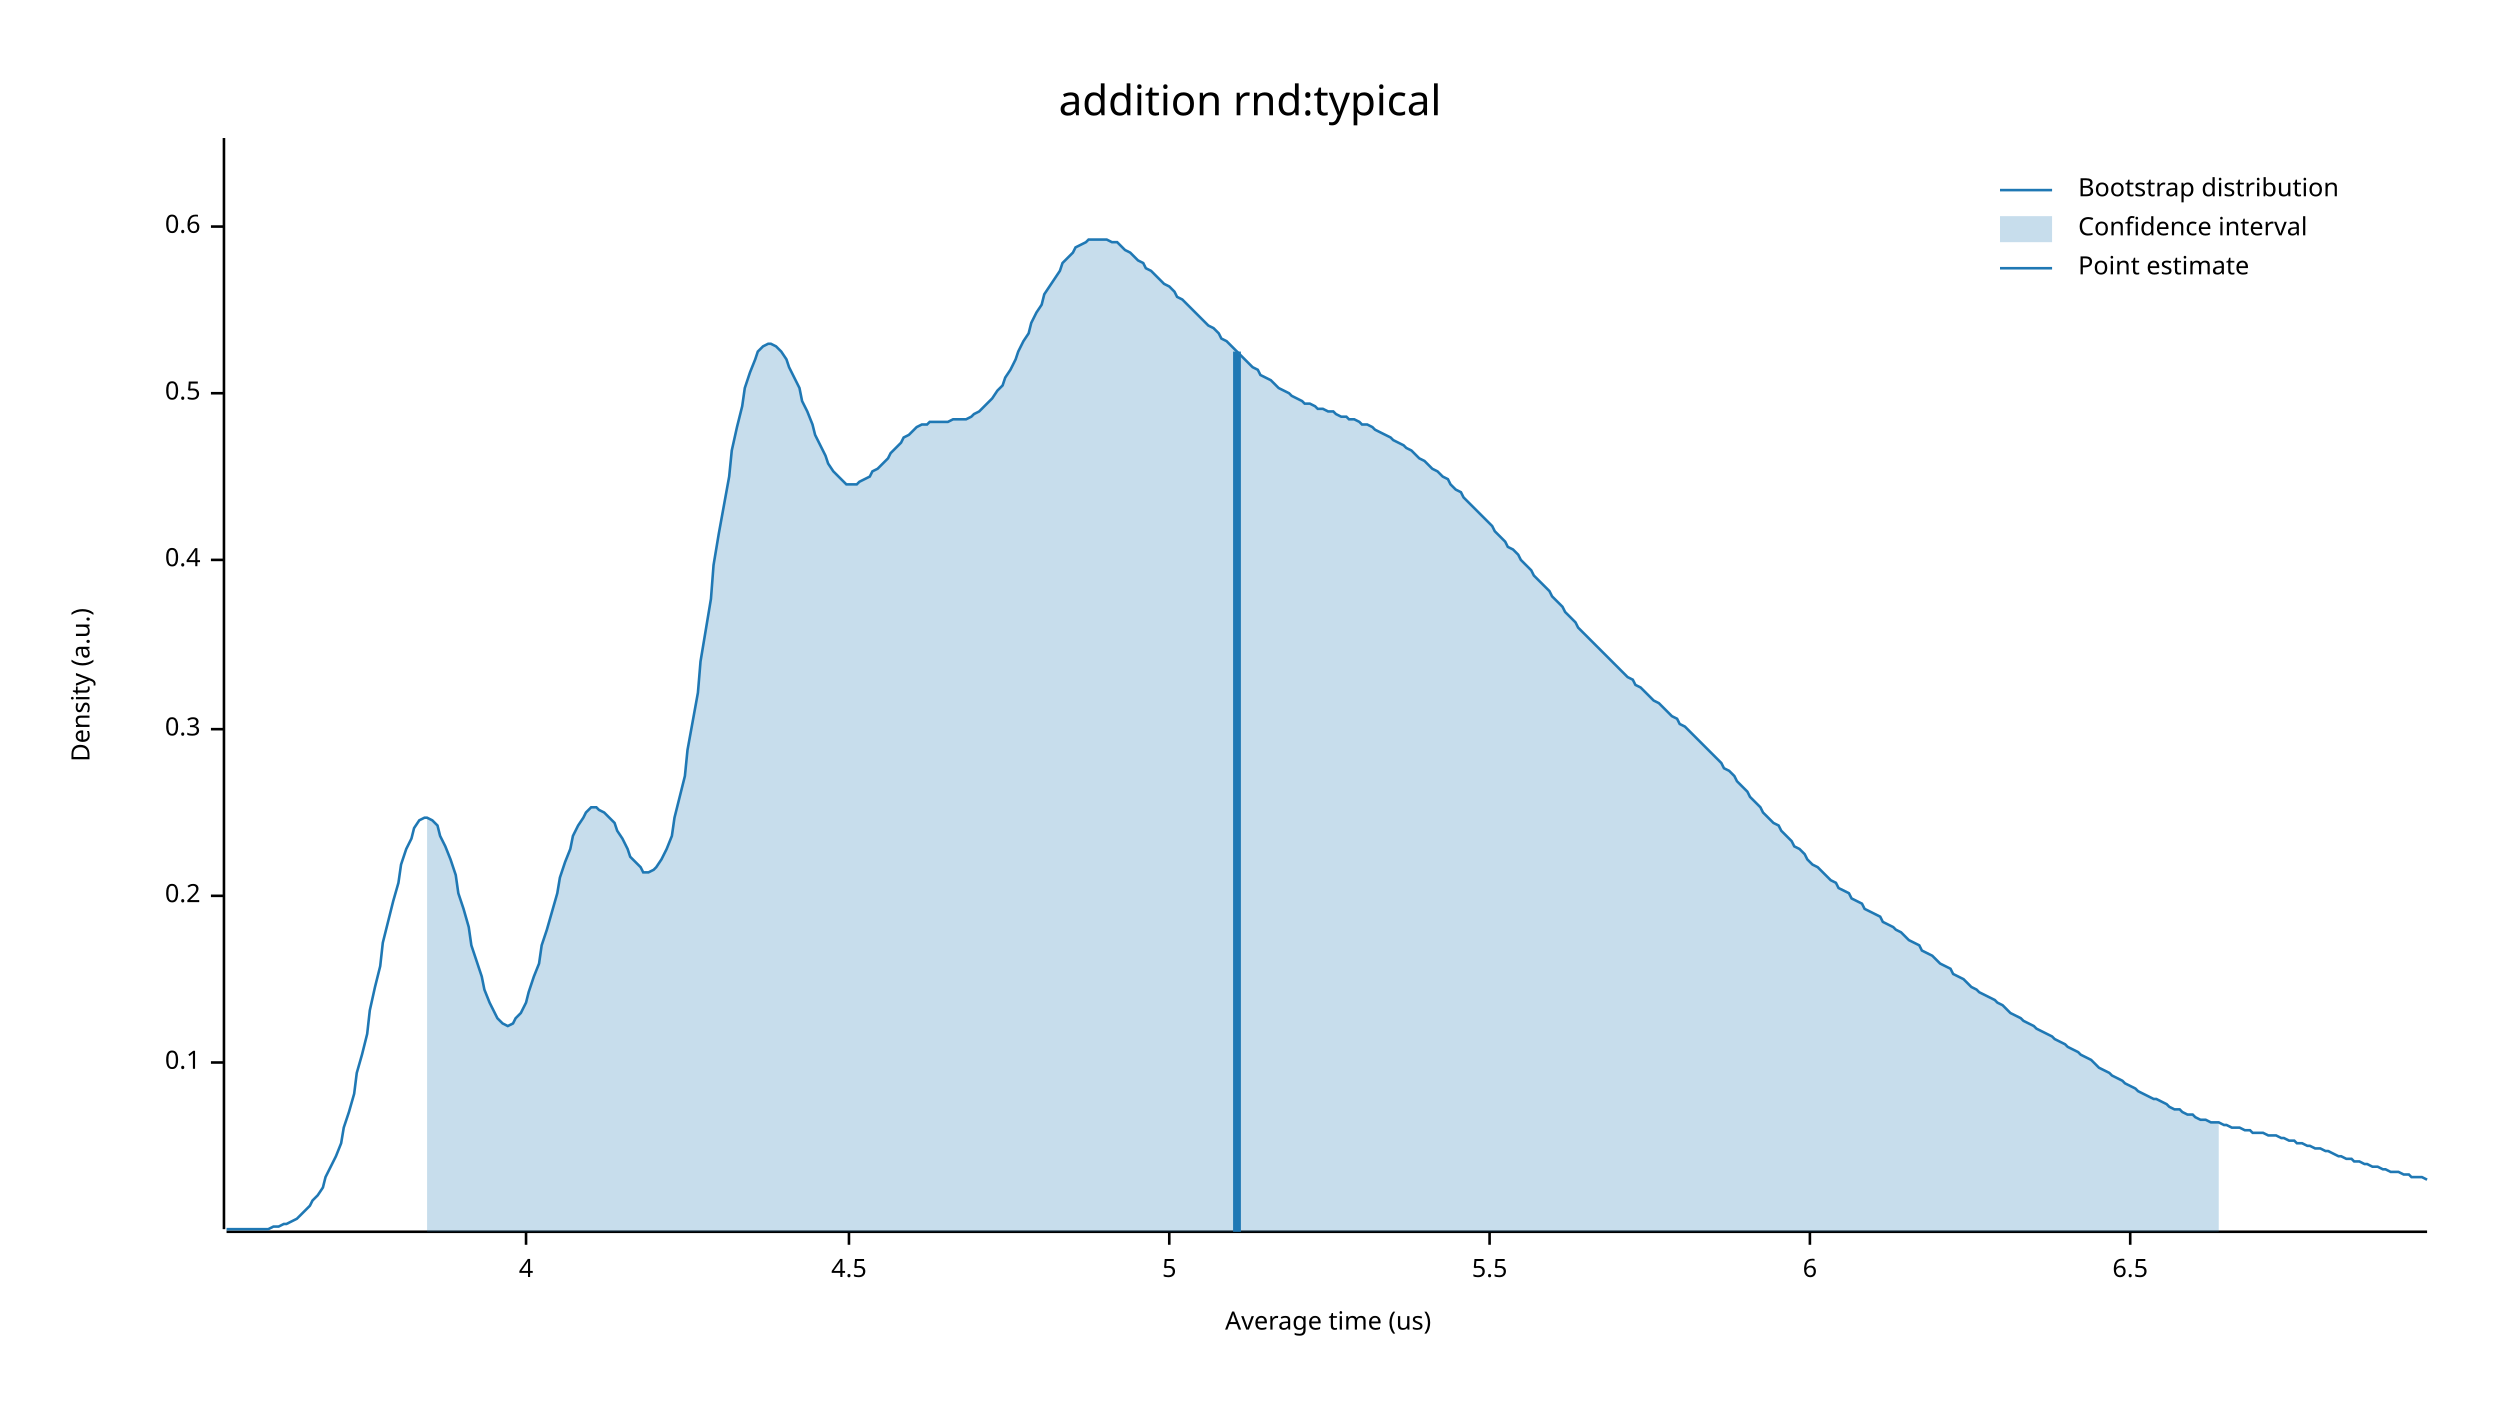
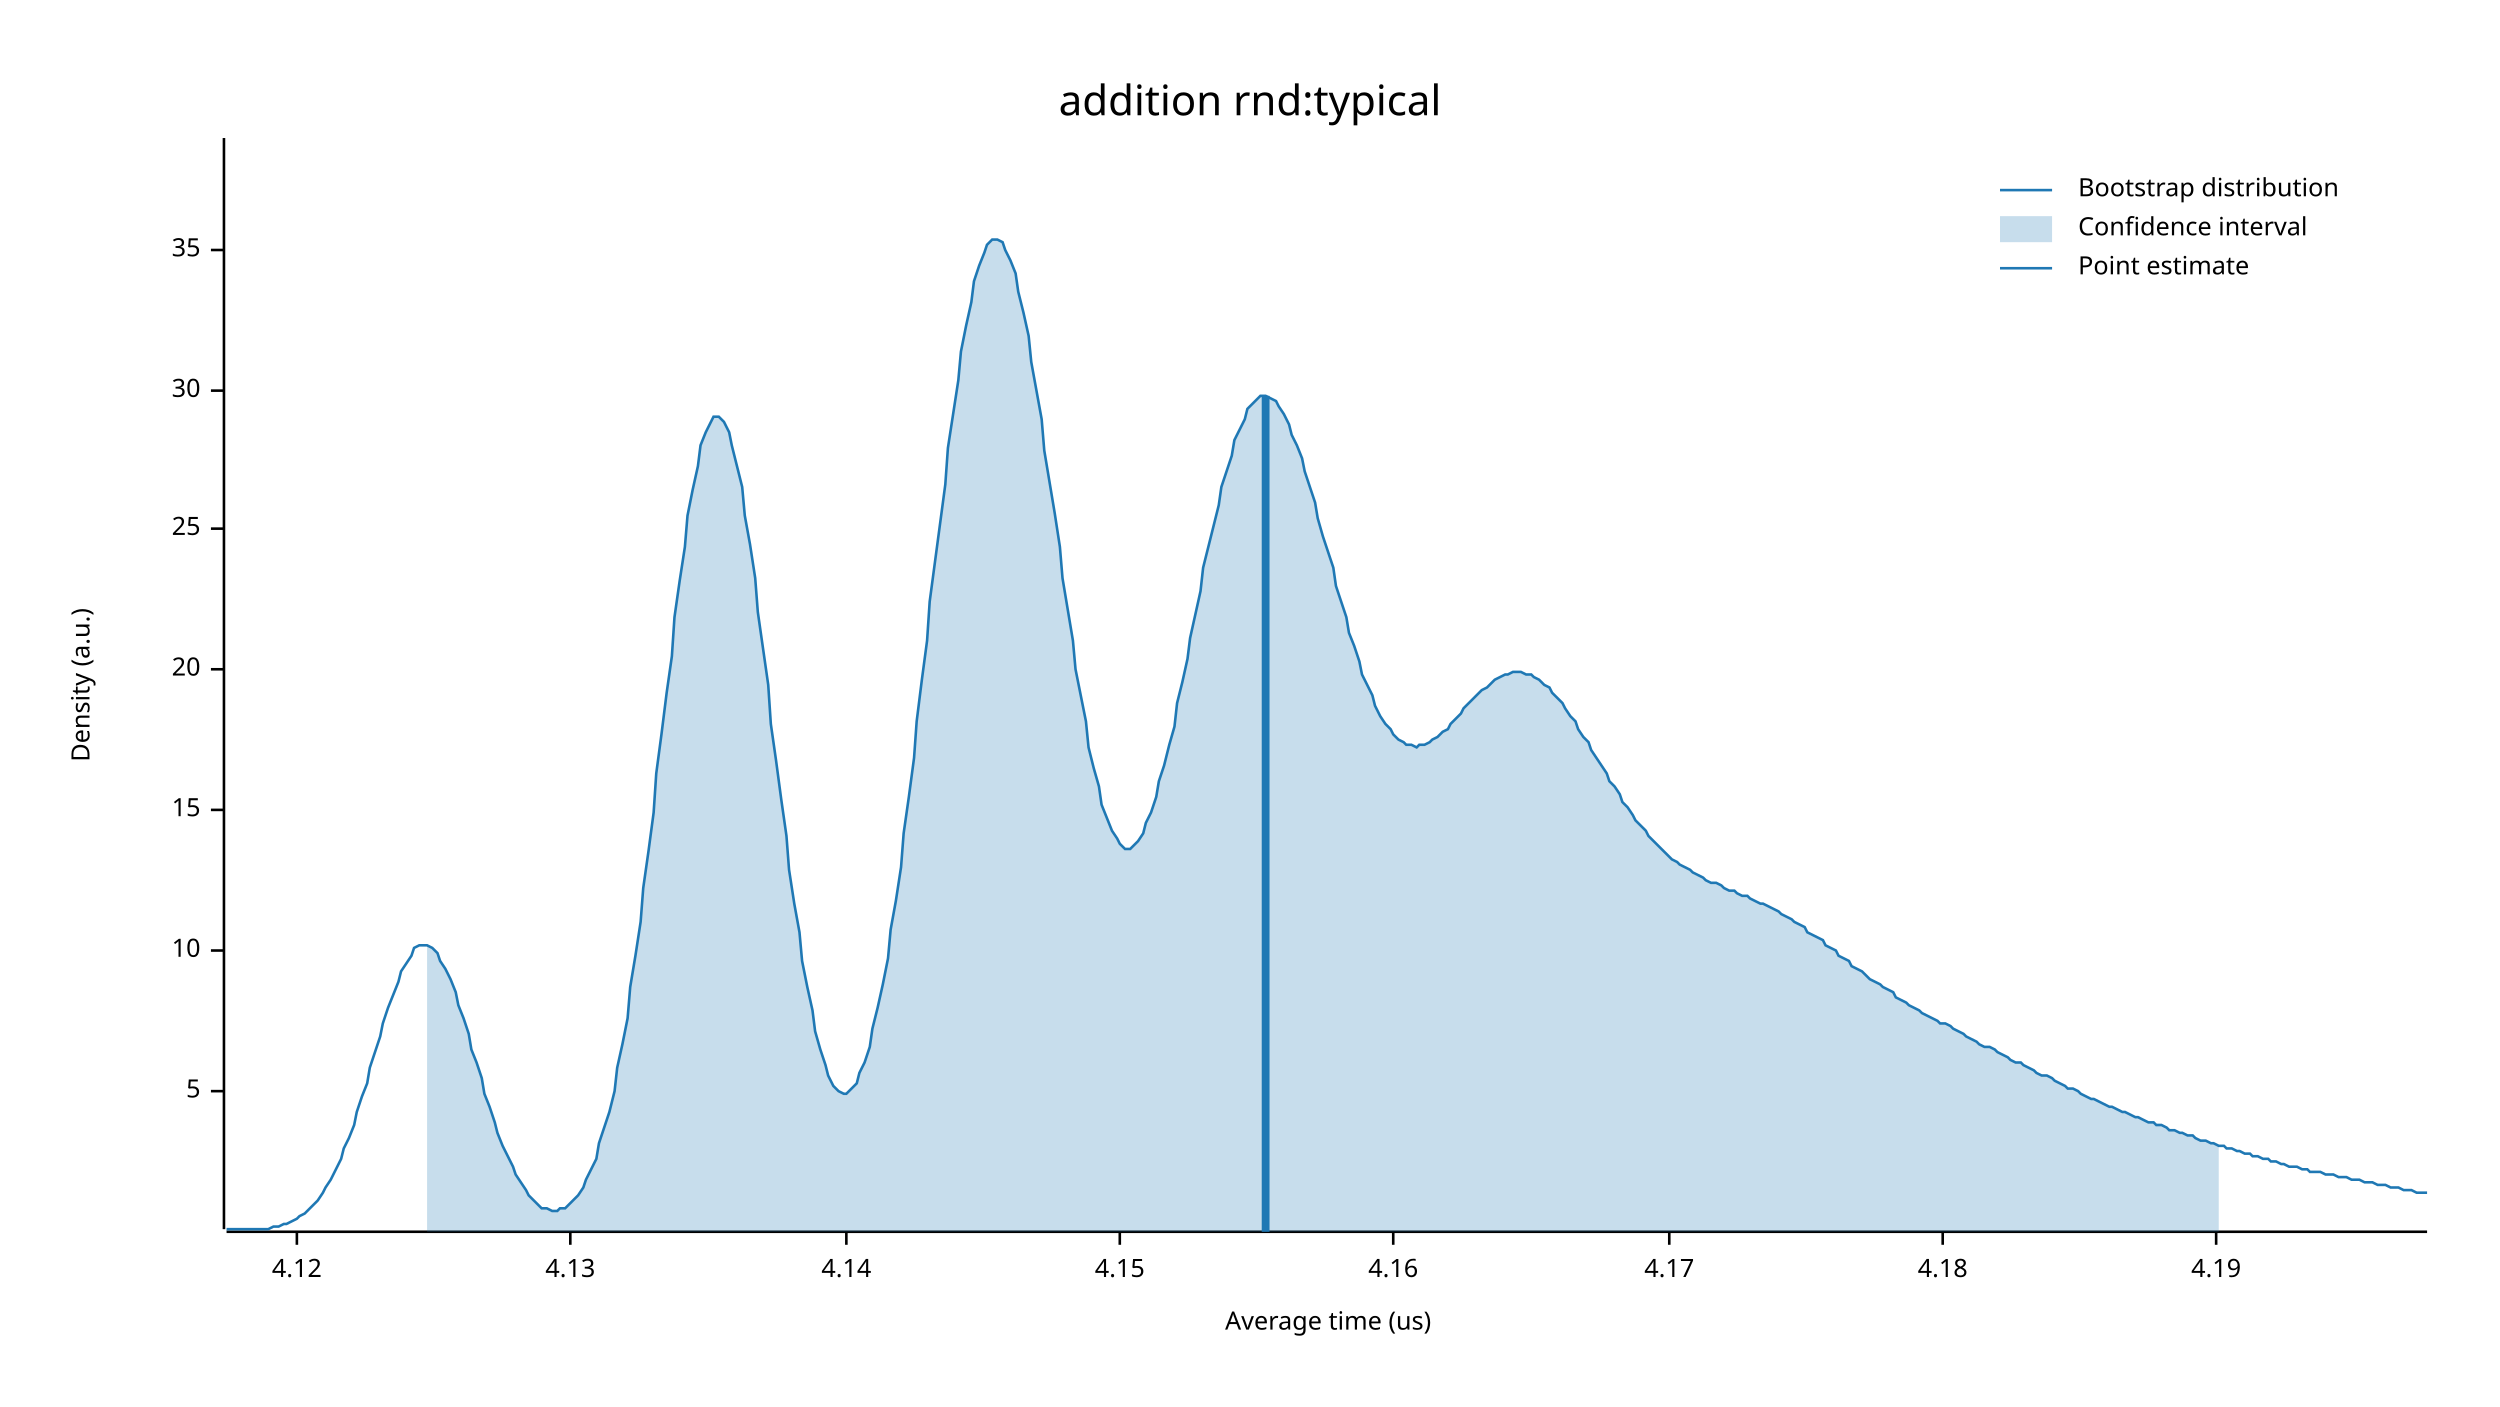
<svg xmlns="http://www.w3.org/2000/svg" width="960" height="540" viewBox="0 0 960 540">
  <text x="480" y="32" dy="0.76em" text-anchor="middle" font-family="sans-serif" font-size="16.129" opacity="1" fill="#000000">
addition rnd:typical
</text>
  <text x="27" y="263" dy="0.76em" text-anchor="middle" font-family="sans-serif" font-size="9.677" opacity="1" fill="#000000" transform="rotate(270, 27, 263)">
Density (a.u.)
</text>
  <text x="510" y="513" dy="-0.5ex" text-anchor="middle" font-family="sans-serif" font-size="9.677" opacity="1" fill="#000000">
Average time (us)
</text>
  <polyline fill="none" opacity="1" stroke="#000000" stroke-width="1" points="86,53 86,472 " />
-   <text x="77" y="408" dy="0.5ex" text-anchor="end" font-family="sans-serif" font-size="9.677" opacity="1" fill="#000000">
- 0.1
- </text>
-   <polyline fill="none" opacity="1" stroke="#000000" stroke-width="1" points="81,408 86,408 " />
-   <text x="77" y="344" dy="0.5ex" text-anchor="end" font-family="sans-serif" font-size="9.677" opacity="1" fill="#000000">
- 0.2
- </text>
-   <polyline fill="none" opacity="1" stroke="#000000" stroke-width="1" points="81,344 86,344 " />
-   <text x="77" y="280" dy="0.5ex" text-anchor="end" font-family="sans-serif" font-size="9.677" opacity="1" fill="#000000">
- 0.3
- </text>
-   <polyline fill="none" opacity="1" stroke="#000000" stroke-width="1" points="81,280 86,280 " />
-   <text x="77" y="215" dy="0.5ex" text-anchor="end" font-family="sans-serif" font-size="9.677" opacity="1" fill="#000000">
- 0.4
- </text>
-   <polyline fill="none" opacity="1" stroke="#000000" stroke-width="1" points="81,215 86,215 " />
-   <text x="77" y="151" dy="0.5ex" text-anchor="end" font-family="sans-serif" font-size="9.677" opacity="1" fill="#000000">
- 0.5
- </text>
-   <polyline fill="none" opacity="1" stroke="#000000" stroke-width="1" points="81,151 86,151 " />
-   <text x="77" y="87" dy="0.5ex" text-anchor="end" font-family="sans-serif" font-size="9.677" opacity="1" fill="#000000">
- 0.6
- </text>
-   <polyline fill="none" opacity="1" stroke="#000000" stroke-width="1" points="81,87 86,87 " />
-   <polyline fill="none" opacity="1" stroke="#000000" stroke-width="1" points="87,473 932,473 " />
-   <text x="202" y="483" dy="0.76em" text-anchor="middle" font-family="sans-serif" font-size="9.677" opacity="1" fill="#000000">
- 4
- </text>
-   <polyline fill="none" opacity="1" stroke="#000000" stroke-width="1" points="202,473 202,478 " />
-   <text x="326" y="483" dy="0.76em" text-anchor="middle" font-family="sans-serif" font-size="9.677" opacity="1" fill="#000000">
- 4.5
- </text>
-   <polyline fill="none" opacity="1" stroke="#000000" stroke-width="1" points="326,473 326,478 " />
-   <text x="449" y="483" dy="0.76em" text-anchor="middle" font-family="sans-serif" font-size="9.677" opacity="1" fill="#000000">
+   <text x="77" y="419" dy="0.5ex" text-anchor="end" font-family="sans-serif" font-size="9.677" opacity="1" fill="#000000">
5
</text>
-   <polyline fill="none" opacity="1" stroke="#000000" stroke-width="1" points="449,473 449,478 " />
-   <text x="572" y="483" dy="0.76em" text-anchor="middle" font-family="sans-serif" font-size="9.677" opacity="1" fill="#000000">
- 5.5
+   <polyline fill="none" opacity="1" stroke="#000000" stroke-width="1" points="81,419 86,419 " />
+   <text x="77" y="365" dy="0.5ex" text-anchor="end" font-family="sans-serif" font-size="9.677" opacity="1" fill="#000000">
+ 10
</text>
-   <polyline fill="none" opacity="1" stroke="#000000" stroke-width="1" points="572,473 572,478 " />
-   <text x="695" y="483" dy="0.76em" text-anchor="middle" font-family="sans-serif" font-size="9.677" opacity="1" fill="#000000">
- 6
+   <polyline fill="none" opacity="1" stroke="#000000" stroke-width="1" points="81,365 86,365 " />
+   <text x="77" y="311" dy="0.5ex" text-anchor="end" font-family="sans-serif" font-size="9.677" opacity="1" fill="#000000">
+ 15
</text>
-   <polyline fill="none" opacity="1" stroke="#000000" stroke-width="1" points="695,473 695,478 " />
-   <text x="818" y="483" dy="0.76em" text-anchor="middle" font-family="sans-serif" font-size="9.677" opacity="1" fill="#000000">
- 6.5
+   <polyline fill="none" opacity="1" stroke="#000000" stroke-width="1" points="81,311 86,311 " />
+   <text x="77" y="257" dy="0.5ex" text-anchor="end" font-family="sans-serif" font-size="9.677" opacity="1" fill="#000000">
+ 20
</text>
-   <polyline fill="none" opacity="1" stroke="#000000" stroke-width="1" points="818,473 818,478 " />
-   <polyline fill="none" opacity="1" stroke="#1F78B4" stroke-width="1" points="87,472 88,472 90,472 92,472 93,472 95,472 97,472 98,472 100,472 102,472 103,472 105,471 107,471 109,470 110,470 112,469 114,468 115,467 117,465 119,463 120,461 122,459 124,456 125,452 127,448 129,444 131,439 132,433 134,427 136,420 137,412 139,405 141,397 142,388 144,379 146,371 147,362 149,354 151,346 153,339 154,332 156,326 158,322 159,318 161,315 163,314 164,314 166,315 168,317 169,321 171,325 173,330 175,336 176,343 178,349 180,356 181,363 183,369 185,375 186,380 188,385 190,389 191,391 193,393 195,394 197,393 198,391 200,389 202,385 203,381 205,375 207,370 208,363 210,357 212,350 214,343 215,337 217,331 219,326 220,321 222,317 224,314 225,312 227,310 229,310 230,311 232,312 234,314 236,316 237,319 239,322 241,326 242,329 244,331 246,333 247,335 249,335 251,334 252,333 254,330 256,326 258,321 259,314 261,306 263,298 264,288 266,277 268,266 269,254 271,242 273,230 274,217 276,205 278,194 280,183 281,173 283,164 285,156 286,149 288,143 290,138 291,135 293,133 295,132 296,132 298,133 300,135 302,138 303,141 305,145 307,149 308,154 310,158 312,163 313,167 315,171 317,175 318,178 320,181 322,183 324,185 325,186 327,186 329,186 330,185 332,184 334,183 335,181 337,180 339,178 341,176 342,174 344,172 346,170 347,168 349,167 351,165 352,164 354,163 356,163 357,162 359,162 361,162 363,162 364,162 366,161 368,161 369,161 371,161 373,160 374,159 376,158 378,156 379,155 381,153 383,150 385,148 386,145 388,142 390,138 391,135 393,131 395,128 396,124 398,120 400,117 401,113 403,110 405,107 407,104 408,101 410,99 412,97 413,95 415,94 417,93 418,92 420,92 422,92 423,92 425,92 427,93 429,93 430,94 432,96 434,97 435,98 437,100 439,101 440,103 442,104 444,106 445,107 447,109 449,110 451,112 452,114 454,115 456,117 457,118 459,120 461,122 462,123 464,125 466,126 468,128 469,130 471,131 473,133 474,134 476,136 478,138 479,139 481,141 483,142 484,144 486,145 488,146 490,148 491,149 493,150 495,151 496,152 498,153 500,154 501,155 503,155 505,156 506,157 508,157 510,158 512,158 513,159 515,160 517,160 518,161 520,161 522,162 523,163 525,163 527,164 528,165 530,166 532,167 534,168 535,169 537,170 539,171 540,172 542,173 544,175 545,176 547,177 549,179 550,180 552,181 554,183 556,184 557,186 559,188 561,189 562,191 564,193 566,195 567,196 569,198 571,200 573,202 574,204 576,206 578,208 579,210 581,211 583,213 584,215 586,217 588,219 589,221 591,223 593,225 595,227 596,229 598,231 600,233 601,235 603,237 605,239 606,241 608,243 610,245 611,246 613,248 615,250 617,252 618,253 620,255 622,257 623,258 625,260 627,261 628,263 630,264 632,266 633,267 635,269 637,270 639,272 640,273 642,275 644,276 645,278 647,279 649,281 650,282 652,284 654,286 655,287 657,289 659,291 661,293 662,295 664,296 666,298 667,300 669,302 671,304 672,306 674,308 676,310 677,312 679,314 681,316 683,317 684,319 686,321 688,323 689,325 691,326 693,328 694,330 696,332 698,333 700,335 701,336 703,338 705,339 706,341 708,342 710,343 711,345 713,346 715,347 716,349 718,350 720,351 722,352 723,354 725,355 727,356 728,357 730,358 732,360 733,361 735,362 737,363 738,365 740,366 742,367 744,369 745,370 747,371 749,372 750,374 752,375 754,376 755,377 757,379 759,380 760,381 762,382 764,383 766,384 767,385 769,386 771,388 772,389 774,390 776,391 777,392 779,393 781,394 782,395 784,396 786,397 788,398 789,399 791,400 793,401 794,402 796,403 798,404 799,405 801,406 803,407 804,408 806,410 808,411 810,412 811,413 813,414 815,415 816,416 818,417 820,418 821,419 823,420 825,421 827,422 828,422 830,423 832,424 833,425 835,426 837,426 838,427 840,428 842,428 843,429 845,430 847,430 849,431 850,431 852,431 854,432 855,432 857,433 859,433 860,433 862,434 864,434 865,435 867,435 869,435 871,436 872,436 874,436 876,437 877,437 879,438 881,438 882,439 884,439 886,440 887,440 889,441 891,441 893,442 894,442 896,443 898,444 899,444 901,445 903,445 904,446 906,446 908,447 909,447 911,448 913,448 915,449 916,449 918,450 920,450 921,450 923,451 925,451 926,452 928,452 930,452 932,453 " />
-   <polygon opacity="0.25" fill="#1F78B4" points="164,314 166,315 168,317 169,321 171,325 173,330 175,336 176,343 178,349 180,356 181,363 183,369 185,375 186,380 188,385 190,389 191,391 193,393 195,394 197,393 198,391 200,389 202,385 203,381 205,375 207,370 208,363 210,357 212,350 214,343 215,337 217,331 219,326 220,321 222,317 224,314 225,312 227,310 229,310 230,311 232,312 234,314 236,316 237,319 239,322 241,326 242,329 244,331 246,333 247,335 249,335 251,334 252,333 254,330 256,326 258,321 259,314 261,306 263,298 264,288 266,277 268,266 269,254 271,242 273,230 274,217 276,205 278,194 280,183 281,173 283,164 285,156 286,149 288,143 290,138 291,135 293,133 295,132 296,132 298,133 300,135 302,138 303,141 305,145 307,149 308,154 310,158 312,163 313,167 315,171 317,175 318,178 320,181 322,183 324,185 325,186 327,186 329,186 330,185 332,184 334,183 335,181 337,180 339,178 341,176 342,174 344,172 346,170 347,168 349,167 351,165 352,164 354,163 356,163 357,162 359,162 361,162 363,162 364,162 366,161 368,161 369,161 371,161 373,160 374,159 376,158 378,156 379,155 381,153 383,150 385,148 386,145 388,142 390,138 391,135 393,131 395,128 396,124 398,120 400,117 401,113 403,110 405,107 407,104 408,101 410,99 412,97 413,95 415,94 417,93 418,92 420,92 422,92 423,92 425,92 427,93 429,93 430,94 432,96 434,97 435,98 437,100 439,101 440,103 442,104 444,106 445,107 447,109 449,110 451,112 452,114 454,115 456,117 457,118 459,120 461,122 462,123 464,125 466,126 468,128 469,130 471,131 473,133 474,134 476,136 478,138 479,139 481,141 483,142 484,144 486,145 488,146 490,148 491,149 493,150 495,151 496,152 498,153 500,154 501,155 503,155 505,156 506,157 508,157 510,158 512,158 513,159 515,160 517,160 518,161 520,161 522,162 523,163 525,163 527,164 528,165 530,166 532,167 534,168 535,169 537,170 539,171 540,172 542,173 544,175 545,176 547,177 549,179 550,180 552,181 554,183 556,184 557,186 559,188 561,189 562,191 564,193 566,195 567,196 569,198 571,200 573,202 574,204 576,206 578,208 579,210 581,211 583,213 584,215 586,217 588,219 589,221 591,223 593,225 595,227 596,229 598,231 600,233 601,235 603,237 605,239 606,241 608,243 610,245 611,246 613,248 615,250 617,252 618,253 620,255 622,257 623,258 625,260 627,261 628,263 630,264 632,266 633,267 635,269 637,270 639,272 640,273 642,275 644,276 645,278 647,279 649,281 650,282 652,284 654,286 655,287 657,289 659,291 661,293 662,295 664,296 666,298 667,300 669,302 671,304 672,306 674,308 676,310 677,312 679,314 681,316 683,317 684,319 686,321 688,323 689,325 691,326 693,328 694,330 696,332 698,333 700,335 701,336 703,338 705,339 706,341 708,342 710,343 711,345 713,346 715,347 716,349 718,350 720,351 722,352 723,354 725,355 727,356 728,357 730,358 732,360 733,361 735,362 737,363 738,365 740,366 742,367 744,369 745,370 747,371 749,372 750,374 752,375 754,376 755,377 757,379 759,380 760,381 762,382 764,383 766,384 767,385 769,386 771,388 772,389 774,390 776,391 777,392 779,393 781,394 782,395 784,396 786,397 788,398 789,399 791,400 793,401 794,402 796,403 798,404 799,405 801,406 803,407 804,408 806,410 808,411 810,412 811,413 813,414 815,415 816,416 818,417 820,418 821,419 823,420 825,421 827,422 828,422 830,423 832,424 833,425 835,426 837,426 838,427 840,428 842,428 843,429 845,430 847,430 849,431 850,431 852,431 852,473 164,473 " />
-   <polyline fill="none" opacity="1" stroke="#1F78B4" stroke-width="3" points="475,473 475,135 " />
+   <polyline fill="none" opacity="1" stroke="#000000" stroke-width="1" points="81,257 86,257 " />
+   <text x="77" y="203" dy="0.5ex" text-anchor="end" font-family="sans-serif" font-size="9.677" opacity="1" fill="#000000">
+ 25
+ </text>
+   <polyline fill="none" opacity="1" stroke="#000000" stroke-width="1" points="81,203 86,203 " />
+   <text x="77" y="150" dy="0.5ex" text-anchor="end" font-family="sans-serif" font-size="9.677" opacity="1" fill="#000000">
+ 30
+ </text>
+   <polyline fill="none" opacity="1" stroke="#000000" stroke-width="1" points="81,150 86,150 " />
+   <text x="77" y="96" dy="0.5ex" text-anchor="end" font-family="sans-serif" font-size="9.677" opacity="1" fill="#000000">
+ 35
+ </text>
+   <polyline fill="none" opacity="1" stroke="#000000" stroke-width="1" points="81,96 86,96 " />
+   <polyline fill="none" opacity="1" stroke="#000000" stroke-width="1" points="87,473 932,473 " />
+   <text x="114" y="483" dy="0.76em" text-anchor="middle" font-family="sans-serif" font-size="9.677" opacity="1" fill="#000000">
+ 4.12
+ </text>
+   <polyline fill="none" opacity="1" stroke="#000000" stroke-width="1" points="114,473 114,478 " />
+   <text x="219" y="483" dy="0.76em" text-anchor="middle" font-family="sans-serif" font-size="9.677" opacity="1" fill="#000000">
+ 4.13
+ </text>
+   <polyline fill="none" opacity="1" stroke="#000000" stroke-width="1" points="219,473 219,478 " />
+   <text x="325" y="483" dy="0.76em" text-anchor="middle" font-family="sans-serif" font-size="9.677" opacity="1" fill="#000000">
+ 4.14
+ </text>
+   <polyline fill="none" opacity="1" stroke="#000000" stroke-width="1" points="325,473 325,478 " />
+   <text x="430" y="483" dy="0.76em" text-anchor="middle" font-family="sans-serif" font-size="9.677" opacity="1" fill="#000000">
+ 4.15
+ </text>
+   <polyline fill="none" opacity="1" stroke="#000000" stroke-width="1" points="430,473 430,478 " />
+   <text x="535" y="483" dy="0.76em" text-anchor="middle" font-family="sans-serif" font-size="9.677" opacity="1" fill="#000000">
+ 4.16
+ </text>
+   <polyline fill="none" opacity="1" stroke="#000000" stroke-width="1" points="535,473 535,478 " />
+   <text x="641" y="483" dy="0.76em" text-anchor="middle" font-family="sans-serif" font-size="9.677" opacity="1" fill="#000000">
+ 4.17
+ </text>
+   <polyline fill="none" opacity="1" stroke="#000000" stroke-width="1" points="641,473 641,478 " />
+   <text x="746" y="483" dy="0.76em" text-anchor="middle" font-family="sans-serif" font-size="9.677" opacity="1" fill="#000000">
+ 4.18
+ </text>
+   <polyline fill="none" opacity="1" stroke="#000000" stroke-width="1" points="746,473 746,478 " />
+   <text x="851" y="483" dy="0.76em" text-anchor="middle" font-family="sans-serif" font-size="9.677" opacity="1" fill="#000000">
+ 4.19
+ </text>
+   <polyline fill="none" opacity="1" stroke="#000000" stroke-width="1" points="851,473 851,478 " />
+   <polyline fill="none" opacity="1" stroke="#1F78B4" stroke-width="1" points="87,472 88,472 90,472 92,472 93,472 95,472 97,472 98,472 100,472 102,472 103,472 105,471 107,471 109,470 110,470 112,469 114,468 115,467 117,466 119,464 120,463 122,461 124,458 125,456 127,453 129,449 131,445 132,441 134,437 136,432 137,427 139,421 141,416 142,410 144,404 146,398 147,393 149,387 151,382 153,377 154,373 156,370 158,367 159,364 161,363 163,363 164,363 166,364 168,366 169,369 171,372 173,376 175,381 176,386 178,391 180,397 181,403 183,408 185,414 186,420 188,425 190,431 191,435 193,440 195,444 197,448 198,451 200,454 202,457 203,459 205,461 207,463 208,464 210,464 212,465 214,465 215,464 217,464 219,462 220,461 222,459 224,456 225,453 227,449 229,445 230,439 232,433 234,427 236,419 237,410 239,401 241,391 242,379 244,367 246,354 247,341 249,327 251,312 252,297 254,282 256,266 258,252 259,237 261,223 263,210 264,198 266,188 268,179 269,171 271,166 273,162 274,160 276,160 278,162 280,166 281,171 283,179 285,187 286,198 288,209 290,222 291,235 293,249 295,263 296,278 298,292 300,307 302,321 303,334 305,347 307,358 308,369 310,379 312,388 313,396 315,403 317,409 318,413 320,417 322,419 324,420 325,420 327,418 329,416 330,412 332,408 334,402 335,395 337,387 339,378 341,368 342,357 344,346 346,333 347,320 349,306 351,291 352,277 354,261 356,246 357,231 359,216 361,201 363,186 364,172 366,159 368,146 369,135 371,125 373,116 374,108 376,102 378,97 379,94 381,92 383,92 385,93 386,96 388,100 390,105 391,112 393,120 395,129 396,139 398,150 400,161 401,173 403,185 405,197 407,210 408,222 410,234 412,246 413,257 415,267 417,277 418,287 420,295 422,302 423,309 425,314 427,319 429,322 430,324 432,326 434,326 435,325 437,323 439,320 440,316 442,312 444,306 445,300 447,294 449,286 451,279 452,270 454,262 456,253 457,245 459,236 461,227 462,218 464,210 466,202 468,194 469,187 471,181 473,175 474,169 476,165 478,161 479,157 481,155 483,153 484,152 486,152 488,153 490,154 491,156 493,159 495,163 496,167 498,171 500,176 501,181 503,187 505,193 506,199 508,206 510,212 512,218 513,225 515,231 517,237 518,243 520,248 522,254 523,259 525,263 527,267 528,271 530,275 532,278 534,280 535,282 537,284 539,285 540,286 542,286 544,287 545,286 547,286 549,285 550,284 552,283 554,281 556,280 557,278 559,276 561,274 562,272 564,270 566,268 567,267 569,265 571,264 573,262 574,261 576,260 578,259 579,259 581,258 583,258 584,258 586,259 588,259 589,260 591,261 593,263 595,264 596,266 598,268 600,270 601,272 603,275 605,277 606,280 608,283 610,285 611,288 613,291 615,294 617,297 618,300 620,302 622,305 623,308 625,310 627,313 628,315 630,317 632,319 633,321 635,323 637,325 639,327 640,328 642,330 644,331 645,332 647,333 649,334 650,335 652,336 654,337 655,338 657,339 659,339 661,340 662,341 664,342 666,342 667,343 669,344 671,344 672,345 674,346 676,347 677,347 679,348 681,349 683,350 684,351 686,352 688,353 689,354 691,355 693,356 694,358 696,359 698,360 700,361 701,363 703,364 705,365 706,367 708,368 710,369 711,371 713,372 715,373 716,374 718,376 720,377 722,378 723,379 725,380 727,381 728,383 730,384 732,385 733,386 735,387 737,388 738,389 740,390 742,391 744,392 745,393 747,393 749,394 750,395 752,396 754,397 755,398 757,399 759,400 760,401 762,402 764,402 766,403 767,404 769,405 771,406 772,407 774,408 776,408 777,409 779,410 781,411 782,412 784,413 786,413 788,414 789,415 791,416 793,417 794,418 796,418 798,419 799,420 801,421 803,422 804,422 806,423 808,424 810,425 811,425 813,426 815,427 816,427 818,428 820,429 821,429 823,430 825,431 827,431 828,432 830,432 832,433 833,434 835,434 837,435 838,435 840,436 842,436 843,437 845,438 847,438 849,439 850,439 852,440 854,440 855,441 857,441 859,442 860,442 862,443 864,443 865,444 867,444 869,445 871,445 872,446 874,446 876,447 877,447 879,448 881,448 882,448 884,449 886,449 887,450 889,450 891,450 893,451 894,451 896,451 898,452 899,452 901,452 903,453 904,453 906,453 908,454 909,454 911,454 913,455 915,455 916,455 918,456 920,456 921,456 923,457 925,457 926,457 928,458 930,458 932,458 " />
+   <polygon opacity="0.25" fill="#1F78B4" points="164,363 166,364 168,366 169,369 171,372 173,376 175,381 176,386 178,391 180,397 181,403 183,408 185,414 186,420 188,425 190,431 191,435 193,440 195,444 197,448 198,451 200,454 202,457 203,459 205,461 207,463 208,464 210,464 212,465 214,465 215,464 217,464 219,462 220,461 222,459 224,456 225,453 227,449 229,445 230,439 232,433 234,427 236,419 237,410 239,401 241,391 242,379 244,367 246,354 247,341 249,327 251,312 252,297 254,282 256,266 258,252 259,237 261,223 263,210 264,198 266,188 268,179 269,171 271,166 273,162 274,160 276,160 278,162 280,166 281,171 283,179 285,187 286,198 288,209 290,222 291,235 293,249 295,263 296,278 298,292 300,307 302,321 303,334 305,347 307,358 308,369 310,379 312,388 313,396 315,403 317,409 318,413 320,417 322,419 324,420 325,420 327,418 329,416 330,412 332,408 334,402 335,395 337,387 339,378 341,368 342,357 344,346 346,333 347,320 349,306 351,291 352,277 354,261 356,246 357,231 359,216 361,201 363,186 364,172 366,159 368,146 369,135 371,125 373,116 374,108 376,102 378,97 379,94 381,92 383,92 385,93 386,96 388,100 390,105 391,112 393,120 395,129 396,139 398,150 400,161 401,173 403,185 405,197 407,210 408,222 410,234 412,246 413,257 415,267 417,277 418,287 420,295 422,302 423,309 425,314 427,319 429,322 430,324 432,326 434,326 435,325 437,323 439,320 440,316 442,312 444,306 445,300 447,294 449,286 451,279 452,270 454,262 456,253 457,245 459,236 461,227 462,218 464,210 466,202 468,194 469,187 471,181 473,175 474,169 476,165 478,161 479,157 481,155 483,153 484,152 486,152 488,153 490,154 491,156 493,159 495,163 496,167 498,171 500,176 501,181 503,187 505,193 506,199 508,206 510,212 512,218 513,225 515,231 517,237 518,243 520,248 522,254 523,259 525,263 527,267 528,271 530,275 532,278 534,280 535,282 537,284 539,285 540,286 542,286 544,287 545,286 547,286 549,285 550,284 552,283 554,281 556,280 557,278 559,276 561,274 562,272 564,270 566,268 567,267 569,265 571,264 573,262 574,261 576,260 578,259 579,259 581,258 583,258 584,258 586,259 588,259 589,260 591,261 593,263 595,264 596,266 598,268 600,270 601,272 603,275 605,277 606,280 608,283 610,285 611,288 613,291 615,294 617,297 618,300 620,302 622,305 623,308 625,310 627,313 628,315 630,317 632,319 633,321 635,323 637,325 639,327 640,328 642,330 644,331 645,332 647,333 649,334 650,335 652,336 654,337 655,338 657,339 659,339 661,340 662,341 664,342 666,342 667,343 669,344 671,344 672,345 674,346 676,347 677,347 679,348 681,349 683,350 684,351 686,352 688,353 689,354 691,355 693,356 694,358 696,359 698,360 700,361 701,363 703,364 705,365 706,367 708,368 710,369 711,371 713,372 715,373 716,374 718,376 720,377 722,378 723,379 725,380 727,381 728,383 730,384 732,385 733,386 735,387 737,388 738,389 740,390 742,391 744,392 745,393 747,393 749,394 750,395 752,396 754,397 755,398 757,399 759,400 760,401 762,402 764,402 766,403 767,404 769,405 771,406 772,407 774,408 776,408 777,409 779,410 781,411 782,412 784,413 786,413 788,414 789,415 791,416 793,417 794,418 796,418 798,419 799,420 801,421 803,422 804,422 806,423 808,424 810,425 811,425 813,426 815,427 816,427 818,428 820,429 821,429 823,430 825,431 827,431 828,432 830,432 832,433 833,434 835,434 837,435 838,435 840,436 842,436 843,437 845,438 847,438 849,439 850,439 852,440 852,473 164,473 " />
+   <polyline fill="none" opacity="1" stroke="#1F78B4" stroke-width="3" points="486,473 486,152 " />
  <text x="798" y="68" dy="0.76em" text-anchor="start" font-family="sans-serif" font-size="9.677" opacity="1" fill="#000000">
Bootstrap distribution
</text>
  <text x="798" y="83" dy="0.76em" text-anchor="start" font-family="sans-serif" font-size="9.677" opacity="1" fill="#000000">
Confidence interval
</text>
  <text x="798" y="98" dy="0.76em" text-anchor="start" font-family="sans-serif" font-size="9.677" opacity="1" fill="#000000">
Point estimate
</text>
  <polyline fill="none" opacity="1" stroke="#1F78B4" stroke-width="1" points="768,73 788,73 " />
  <rect x="768" y="83" width="20" height="10" opacity="0.25" fill="#1F78B4" stroke="none" />
  <polyline fill="none" opacity="1" stroke="#1F78B4" stroke-width="1" points="768,103 788,103 " />
</svg>
